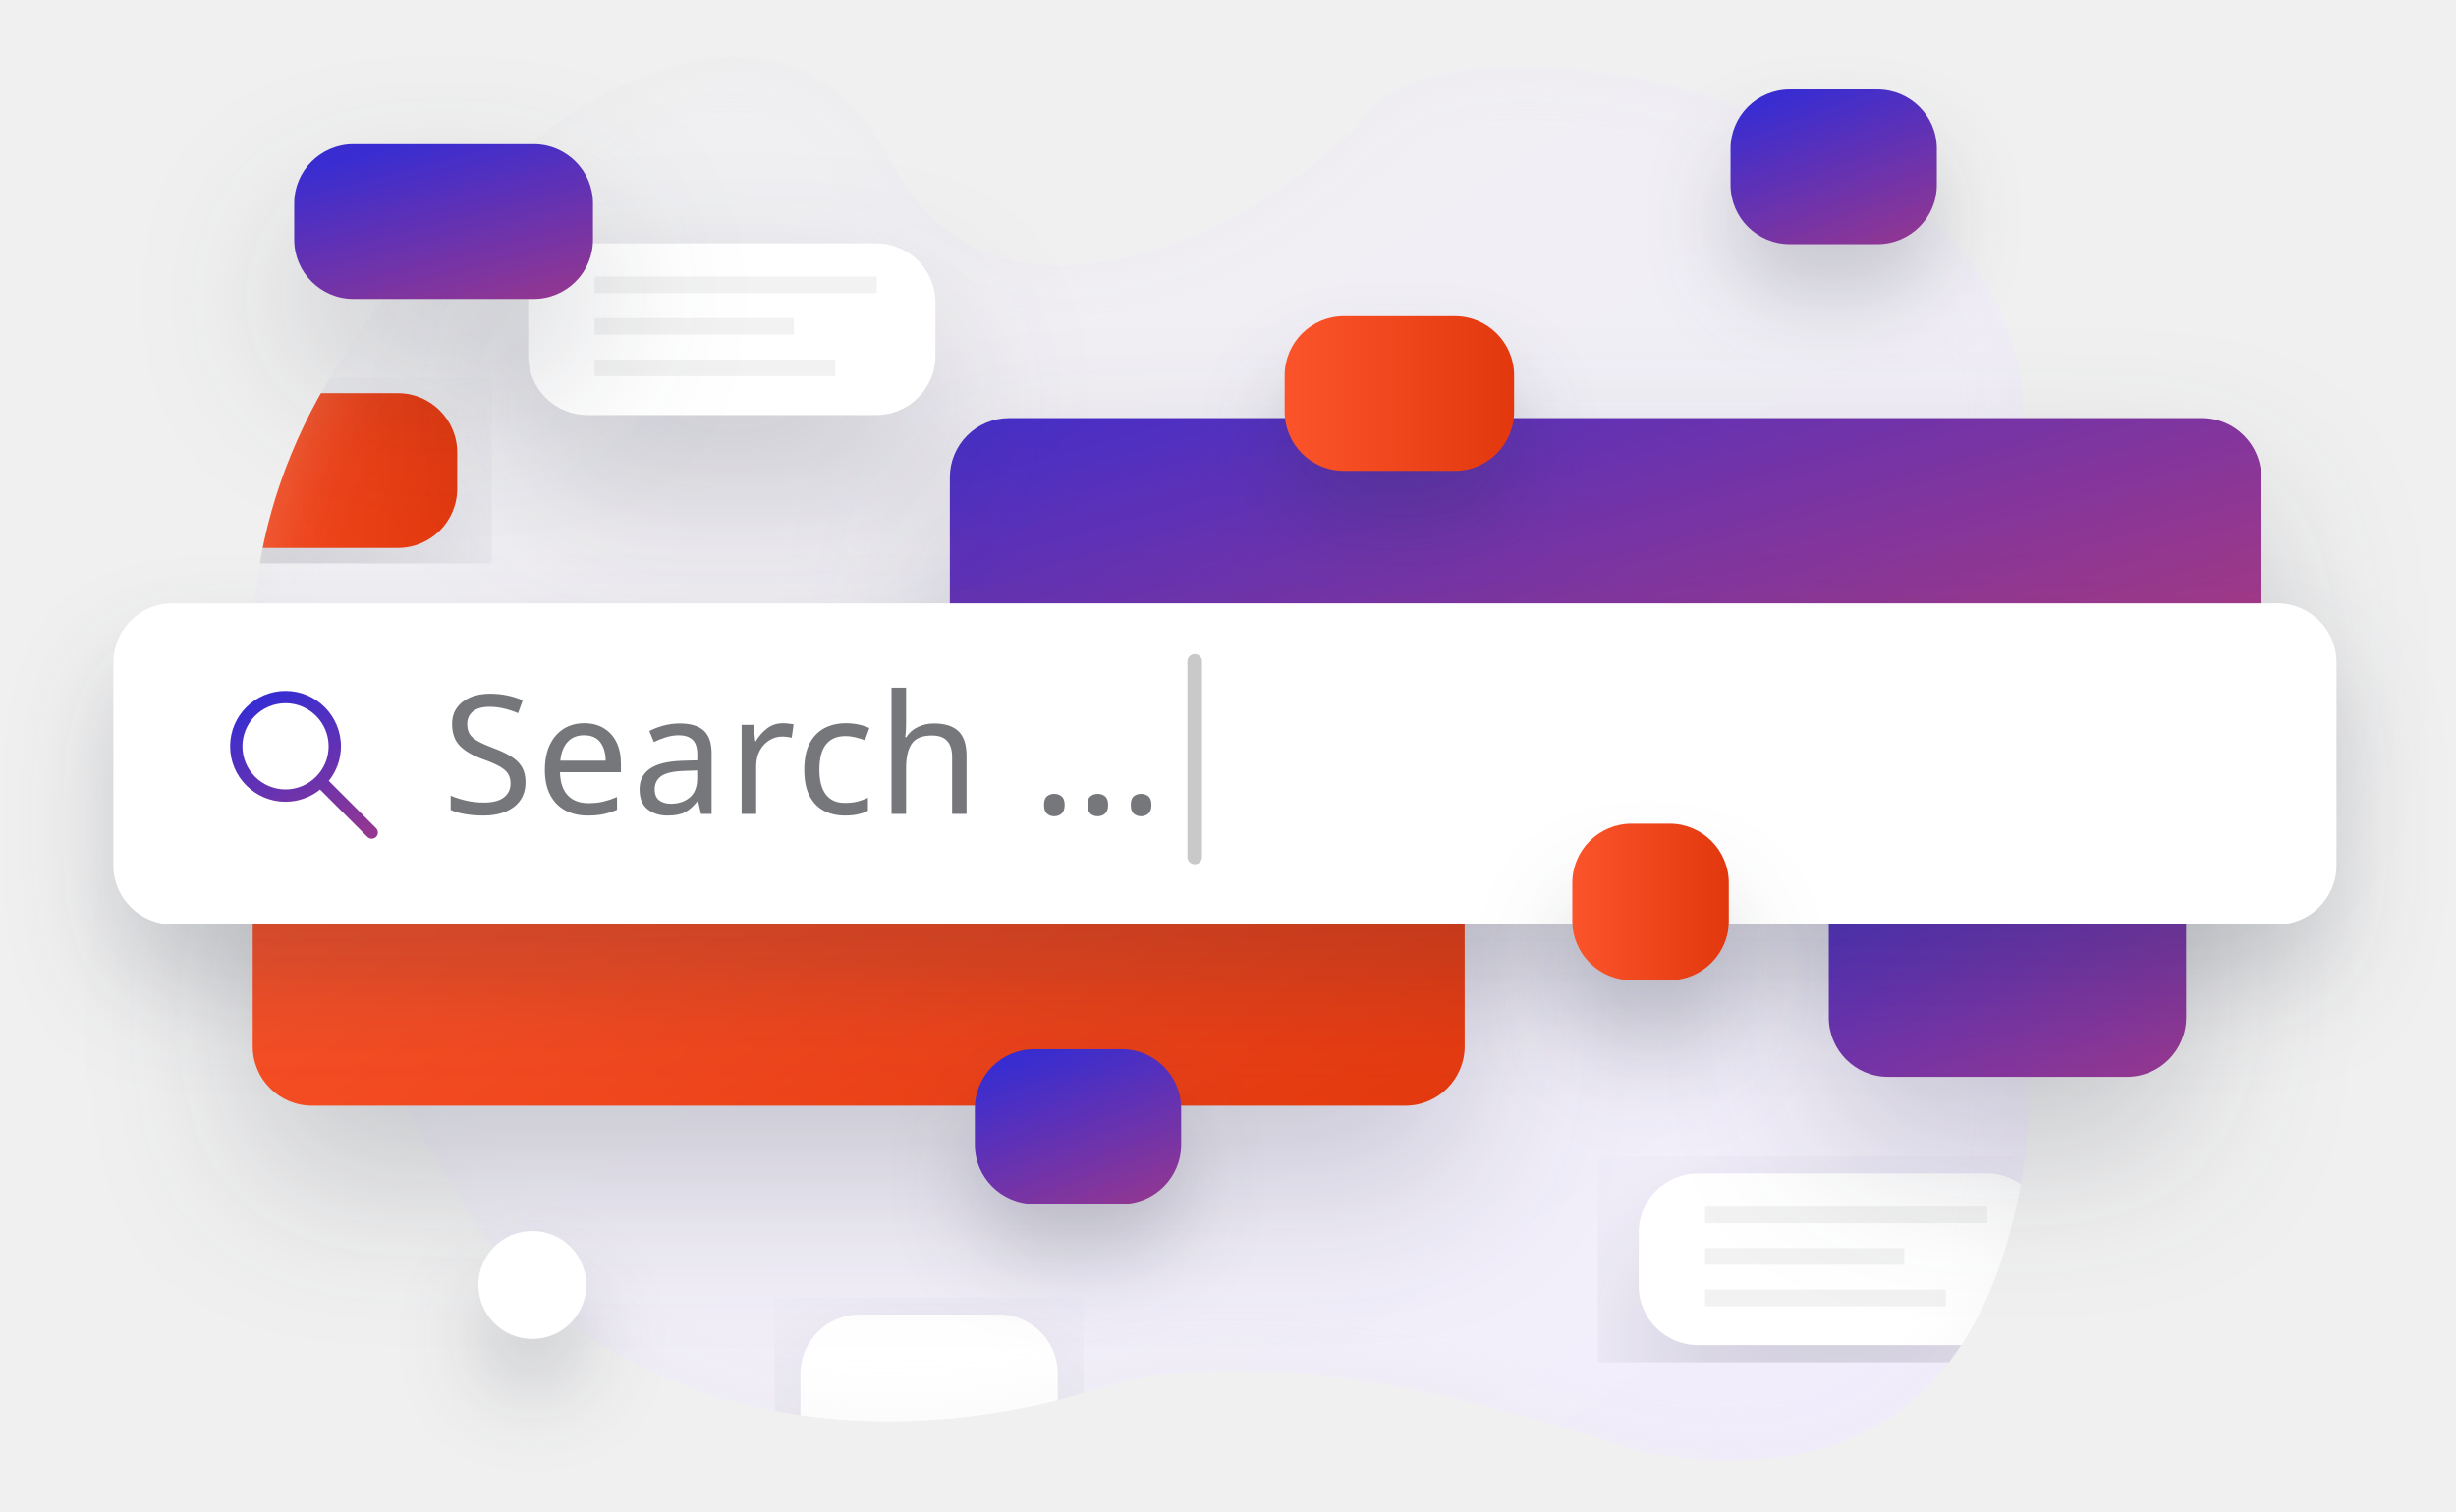
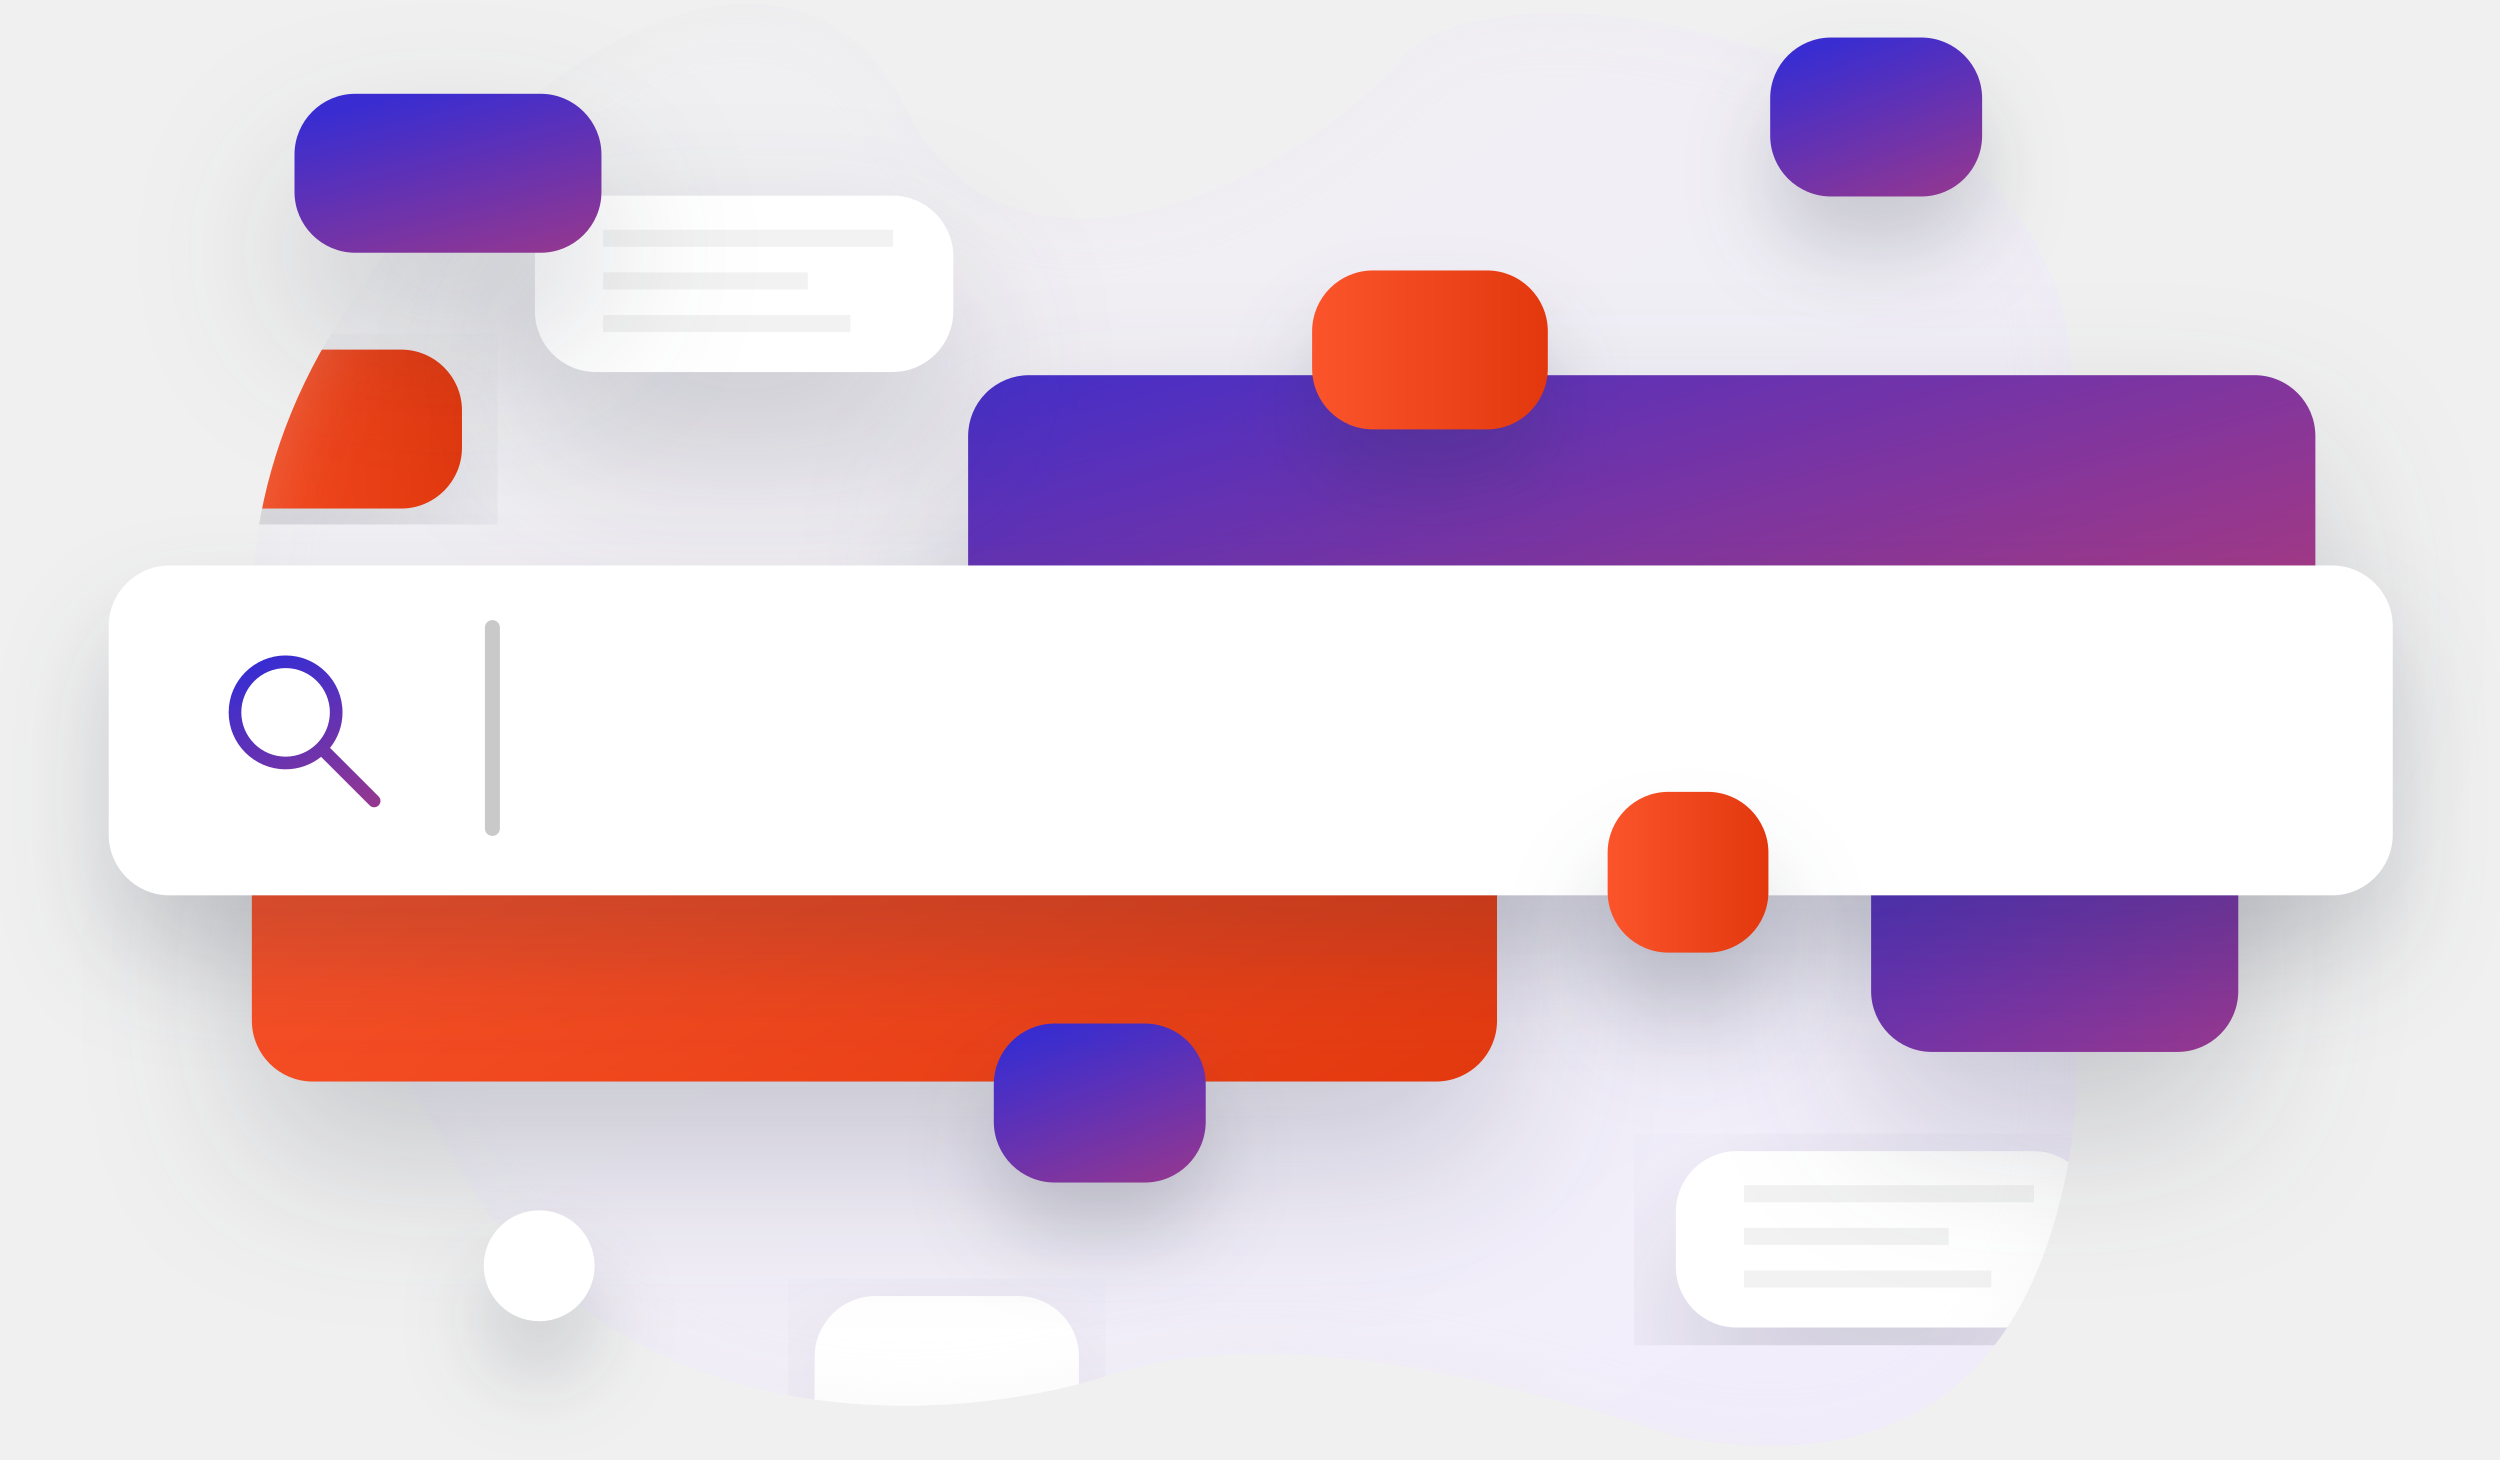
- <svg xmlns="http://www.w3.org/2000/svg" xmlns:xlink="http://www.w3.org/1999/xlink" viewBox="0 0 325 200">
+ <svg xmlns="http://www.w3.org/2000/svg" xmlns:xlink="http://www.w3.org/1999/xlink" viewBox="0 0 322 188">
  <defs>
    <linearGradient id="b" x1="5.709%" x2="98.47%" y1="-3.224%" y2="108.103%">
      <stop offset="0%" stop-color="#F0F0F0" />
      <stop offset="100%" stop-color="#F2EDFD" />
    </linearGradient>
    <path id="a" d="M184.573 185.138c-32.173-10.66-56.386-13.402-72.64-8.227-24.383 7.763-63.274 7.051-82.845-23.75-19.572-30.8-42.5-71.315-17.508-111.314C36.572 1.848 71.64-12.764 84.983 14.04c13.343 26.803 49.42 9.805 63.542-6.45 14.123-16.255 97.876 1.332 85.181 50.75-12.694 49.416 9.254 62.195-.559 97.928-6.542 23.821-22.734 33.445-48.574 28.87z" />
    <linearGradient id="f" x1="0%" y1="50.706%" y2="50.706%">
      <stop offset="0%" stop-color="#FB542B" />
      <stop offset="100%" stop-color="#E3380E" />
    </linearGradient>
    <rect id="e" width="45.734" height="20.474" x="-18" y="45.029" rx="7.841" />
    <filter id="d" width="259.6%" height="456.6%" x="-79.8%" y="-129.4%" filterUnits="objectBoundingBox">
      <feOffset dy="10" in="SourceAlpha" result="shadowOffsetOuter1" />
      <feGaussianBlur in="shadowOffsetOuter1" result="shadowBlurOuter1" stdDeviation="10.5" />
      <feColorMatrix in="shadowBlurOuter1" values="0 0 0 0 0.153 0 0 0 0 0.18 0 0 0 0 0.251 0 0 0 0.2 0" />
    </filter>
    <path id="h" d="M0 7.835C0 3.508 3.515 0 7.836 0h38.218a7.839 7.839 0 0 1 7.836 7.835v7.05c0 4.327-3.515 7.835-7.836 7.835H7.836A7.839 7.839 0 0 1 0 14.885v-7.05z" />
    <filter id="g" width="235.5%" height="421.3%" x="-67.7%" y="-116.6%" filterUnits="objectBoundingBox">
      <feOffset dy="10" in="SourceAlpha" result="shadowOffsetOuter1" />
      <feGaussianBlur in="shadowOffsetOuter1" result="shadowBlurOuter1" stdDeviation="10.5" />
      <feColorMatrix in="shadowBlurOuter1" values="0 0 0 0 0.153 0 0 0 0 0.18 0 0 0 0 0.251 0 0 0 0.2 0" />
    </filter>
    <path id="j" d="M73.156 174.771c0-4.327 3.515-7.835 7.832-7.835H99.37c4.326 0 7.832 3.513 7.832 7.835v7.05c0 4.328-3.515 7.836-7.832 7.836H80.988c-4.325 0-7.832-3.513-7.832-7.835v-7.05z" />
    <filter id="i" width="314.4%" height="421.3%" x="-107.2%" y="-116.6%" filterUnits="objectBoundingBox">
      <feOffset dy="10" in="SourceAlpha" result="shadowOffsetOuter1" />
      <feGaussianBlur in="shadowOffsetOuter1" result="shadowBlurOuter1" stdDeviation="10.5" />
      <feColorMatrix in="shadowBlurOuter1" values="0 0 0 0 0.153 0 0 0 0 0.18 0 0 0 0 0.251 0 0 0 0.2 0" />
    </filter>
    <path id="l" d="M184.573 185.138c-32.173-10.66-56.386-13.402-72.64-8.227-24.383 7.763-63.274 7.051-82.845-23.75-19.572-30.8-42.5-71.315-17.508-111.314C36.572 1.848 71.64-12.764 84.983 14.04c13.343 26.803 49.42 9.805 63.542-6.45 14.123-16.255 97.876 1.332 85.181 50.75-12.694 49.416 9.254 62.195-.559 97.928-6.542 23.821-22.734 33.445-48.574 28.87z" />
    <filter id="k" width="103.8%" height="104.8%" x="-1.9%" y="-2.4%" filterUnits="objectBoundingBox">
      <feGaussianBlur in="SourceAlpha" result="shadowBlurInner1" stdDeviation="4.5" />
      <feOffset in="shadowBlurInner1" result="shadowOffsetInner1" />
      <feComposite in="shadowOffsetInner1" in2="SourceAlpha" k2="-1" k3="1" operator="arithmetic" result="shadowInnerInner1" />
      <feColorMatrix in="shadowInnerInner1" values="0 0 0 0 0.867 0 0 0 0 0.867 0 0 0 0 0.867 0 0 0 0.2 0" />
    </filter>
    <linearGradient id="o" x1="-1.869%" x2="181.13%" y1="-18.786%" y2="141.149%">
      <stop offset="0%" stop-color="#392DD1" />
      <stop offset="100%" stop-color="#FF4343" />
    </linearGradient>
    <path id="n" d="M110.694 51.337a7.843 7.843 0 0 1 7.85-7.848H276.37a7.846 7.846 0 0 1 7.85 7.848v26.958a7.843 7.843 0 0 1-7.85 7.848H118.544a7.846 7.846 0 0 1-7.85-7.848V51.337z" />
    <filter id="m" width="142.1%" height="271.1%" x="-21%" y="-62.1%" filterUnits="objectBoundingBox">
      <feOffset dy="10" in="SourceAlpha" result="shadowOffsetOuter1" />
      <feGaussianBlur in="shadowOffsetOuter1" result="shadowBlurOuter1" stdDeviation="10.5" />
      <feColorMatrix in="shadowBlurOuter1" values="0 0 0 0 0.153 0 0 0 0 0.18 0 0 0 0 0.251 0 0 0 0.2 0" />
    </filter>
    <linearGradient id="r" x1="35.192%" x2="146.327%" y1="0%" y2="222.965%">
      <stop offset="0%" stop-color="#392DD1" />
      <stop offset="100%" stop-color="#FF4343" />
    </linearGradient>
    <path id="q" d="M227 95.848c0-4.334 3.516-7.848 7.835-7.848h31.619c4.327 0 7.835 3.509 7.835 7.848v26.957c0 4.335-3.516 7.849-7.835 7.849h-31.619c-4.327 0-7.835-3.51-7.835-7.849V95.848z" />
    <filter id="p" width="254.4%" height="271.1%" x="-77.2%" y="-62.1%" filterUnits="objectBoundingBox">
      <feOffset dy="10" in="SourceAlpha" result="shadowOffsetOuter1" />
      <feGaussianBlur in="shadowOffsetOuter1" result="shadowBlurOuter1" stdDeviation="10.5" />
      <feColorMatrix in="shadowBlurOuter1" values="0 0 0 0 0.153 0 0 0 0 0.18 0 0 0 0 0.251 0 0 0 0.2 0" />
    </filter>
    <linearGradient id="u" x1="-9.435%" x2="113.092%" y1="25.65%" y2="75.297%">
      <stop offset="0%" stop-color="#FB542B" />
      <stop offset="100%" stop-color="#E3380E" />
    </linearGradient>
    <path id="t" d="M18.44 99.661c0-4.334 3.517-7.848 7.843-7.848h144.69a7.843 7.843 0 0 1 7.844 7.848v26.957c0 4.335-3.518 7.849-7.844 7.849H26.283a7.843 7.843 0 0 1-7.844-7.849V99.661z" />
    <filter id="s" width="145.5%" height="271.1%" x="-22.8%" y="-62.1%" filterUnits="objectBoundingBox">
      <feOffset dy="10" in="SourceAlpha" result="shadowOffsetOuter1" />
      <feGaussianBlur in="shadowOffsetOuter1" result="shadowBlurOuter1" stdDeviation="10.5" />
      <feColorMatrix in="shadowBlurOuter1" values="0 0 0 0 0.153 0 0 0 0 0.18 0 0 0 0 0.251 0 0 0 0.2 0" />
    </filter>
    <path id="w" d="M0 7.835C0 3.508 3.515 0 7.836 0h38.218a7.839 7.839 0 0 1 7.836 7.835v7.05c0 4.327-3.515 7.835-7.836 7.835H7.836A7.839 7.839 0 0 1 0 14.885v-7.05z" />
    <filter id="v" width="235.5%" height="421.3%" x="-67.7%" y="-116.6%" filterUnits="objectBoundingBox">
      <feOffset dy="10" in="SourceAlpha" result="shadowOffsetOuter1" />
      <feGaussianBlur in="shadowOffsetOuter1" result="shadowBlurOuter1" stdDeviation="10.5" />
      <feColorMatrix in="shadowBlurOuter1" values="0 0 0 0 0.153 0 0 0 0 0.18 0 0 0 0 0.251 0 0 0 0.2 0" />
    </filter>
    <path id="y" d="M23.93 15.089c0-4.331 3.51-7.842 7.836-7.842h23.867c4.327 0 7.835 3.52 7.835 7.842v4.789c0 4.331-3.508 7.842-7.835 7.842H31.766c-4.328 0-7.835-3.52-7.835-7.842v-4.789z" />
    <filter id="x" width="284.6%" height="456.6%" x="-92.3%" y="-129.4%" filterUnits="objectBoundingBox">
      <feOffset dy="10" in="SourceAlpha" result="shadowOffsetOuter1" />
      <feGaussianBlur in="shadowOffsetOuter1" result="shadowBlurOuter1" stdDeviation="10.5" />
      <feColorMatrix in="shadowBlurOuter1" values="0 0 0 0 0.153 0 0 0 0 0.18 0 0 0 0 0.251 0 0 0 0.2 0" />
    </filter>
    <rect id="A" width="27.298" height="20.474" x="114" y="127" rx="7.841" />
    <filter id="z" width="246.5%" height="295.4%" x="-73.3%" y="-63.5%" filterUnits="objectBoundingBox">
      <feOffset dy="7" in="SourceAlpha" result="shadowOffsetOuter1" />
      <feGaussianBlur in="shadowOffsetOuter1" result="shadowBlurOuter1" stdDeviation="5.5" />
      <feColorMatrix in="shadowBlurOuter1" values="0 0 0 0 0.153 0 0 0 0 0.18 0 0 0 0 0.251 0 0 0 0.2 0" />
    </filter>
    <rect id="C" width="27.298" height="20.474" x="214" rx="7.841" />
    <filter id="B" width="246.5%" height="295.4%" x="-73.3%" y="-63.5%" filterUnits="objectBoundingBox">
      <feOffset dy="7" in="SourceAlpha" result="shadowOffsetOuter1" />
      <feGaussianBlur in="shadowOffsetOuter1" result="shadowBlurOuter1" stdDeviation="5.5" />
      <feColorMatrix in="shadowBlurOuter1" values="0 0 0 0 0.153 0 0 0 0 0.18 0 0 0 0 0.251 0 0 0 0.2 0" />
    </filter>
    <circle id="E" cx="55.446" cy="158.197" r="7.139" />
    <filter id="D" width="380.2%" height="380.2%" x="-140.1%" y="-91.1%" filterUnits="objectBoundingBox">
      <feOffset dy="7" in="SourceAlpha" result="shadowOffsetOuter1" />
      <feGaussianBlur in="shadowOffsetOuter1" result="shadowBlurOuter1" stdDeviation="5.5" />
      <feColorMatrix in="shadowBlurOuter1" values="0 0 0 0 0.153 0 0 0 0 0.18 0 0 0 0 0.251 0 0 0 0.2 0" />
    </filter>
    <rect id="G" width="30.358" height="20.474" x="155" y="30" rx="7.841" />
    <filter id="F" width="231.8%" height="295.4%" x="-65.9%" y="-63.5%" filterUnits="objectBoundingBox">
      <feOffset dy="7" in="SourceAlpha" result="shadowOffsetOuter1" />
      <feGaussianBlur in="shadowOffsetOuter1" result="shadowBlurOuter1" stdDeviation="5.5" />
      <feColorMatrix in="shadowBlurOuter1" values="0 0 0 0 0.153 0 0 0 0 0.18 0 0 0 0 0.251 0 0 0 0.2 0" />
    </filter>
    <path id="I" d="M0 7.843C0 3.51 3.509 0 7.83 0h278.526c4.325 0 7.831 3.513 7.831 7.843v26.803c0 4.332-3.509 7.843-7.83 7.843H7.83C3.506 42.489 0 38.976 0 34.646V7.843z" />
    <filter id="H" width="117%" height="217.7%" x="-8.5%" y="-40%" filterUnits="objectBoundingBox">
      <feOffset dy="8" in="SourceAlpha" result="shadowOffsetOuter1" />
      <feGaussianBlur in="shadowOffsetOuter1" result="shadowBlurOuter1" stdDeviation="7" />
      <feColorMatrix in="shadowBlurOuter1" values="0 0 0 0 0.153 0 0 0 0 0.18 0 0 0 0 0.251 0 0 0 0.2 0" />
    </filter>
    <rect id="K" width="20.709" height="20.709" x="193.064" y="97.156" rx="7.841" />
    <filter id="J" width="336.6%" height="336.6%" x="-118.3%" y="-70%" filterUnits="objectBoundingBox">
      <feOffset dy="10" in="SourceAlpha" result="shadowOffsetOuter1" />
      <feGaussianBlur in="shadowOffsetOuter1" result="shadowBlurOuter1" stdDeviation="6.5" />
      <feColorMatrix in="shadowBlurOuter1" values="0 0 0 0 0.153 0 0 0 0 0.18 0 0 0 0 0.251 0 0 0 0.2 0" />
    </filter>
  </defs>
  <g fill="none" fill-rule="evenodd">
-     <g transform="translate(32.769 7)">
+     <g transform="translate(31.769)">
      <mask id="c" fill="#fff">
        <use xlink:href="#a" />
      </mask>
      <use fill="url(#b)" fill-rule="nonzero" xlink:href="#a" />
      <g mask="url(#c)">
        <use fill="#000" filter="url(#d)" xlink:href="#e" />
        <use fill="url(#f)" xlink:href="#e" />
      </g>
      <g mask="url(#c)">
        <g transform="translate(184.08 148.266)">
          <use fill="#000" filter="url(#g)" xlink:href="#h" />
          <use fill="#FFF" xlink:href="#h" />
          <path fill="#F2F2F2" fill-rule="nonzero" d="M8.786 4.393h37.341V6.59H8.786zM8.786 9.884h26.358v2.197H8.786zM8.786 15.376h31.85v2.197H8.786z" />
        </g>
      </g>
      <g mask="url(#c)">
        <use fill="#000" filter="url(#i)" xlink:href="#j" />
        <use fill="#FFF" xlink:href="#j" />
      </g>
      <use fill="#000" fill-rule="nonzero" filter="url(#k)" xlink:href="#l" />
    </g>
-     <g transform="translate(15 11.834)">
+     <g transform="translate(14 4.834)">
      <use fill="#000" filter="url(#m)" xlink:href="#n" />
      <use fill="url(#o)" xlink:href="#n" />
      <use fill="#000" filter="url(#p)" xlink:href="#q" />
      <use fill="url(#r)" xlink:href="#q" />
      <use fill="#000" filter="url(#s)" xlink:href="#t" />
      <use fill="url(#u)" xlink:href="#t" />
      <g transform="translate(54.897 20.364)">
        <use fill="#000" filter="url(#v)" xlink:href="#w" />
        <use fill="#FFF" xlink:href="#w" />
        <path fill="#F2F2F2" fill-rule="nonzero" d="M8.786 4.393h37.341V6.59H8.786zM8.786 9.884h26.358v2.197H8.786zM8.786 15.376h31.85v2.197H8.786z" />
      </g>
      <use fill="#000" filter="url(#x)" xlink:href="#y" />
      <use fill="url(#r)" xlink:href="#y" />
      <use fill="#000" filter="url(#z)" xlink:href="#A" />
      <use fill="url(#r)" xlink:href="#A" />
      <use fill="#000" filter="url(#B)" xlink:href="#C" />
      <use fill="url(#r)" xlink:href="#C" />
      <g fill-rule="nonzero">
        <use fill="#000" filter="url(#D)" xlink:href="#E" />
        <use fill="#FFF" xlink:href="#E" />
      </g>
      <use fill="#000" filter="url(#F)" xlink:href="#G" />
      <use fill="url(#f)" xlink:href="#G" />
      <g transform="translate(0 68)">
        <use fill="#000" filter="url(#H)" xlink:href="#I" />
        <use fill="#FFF" xlink:href="#I" />
-         <text fill="#76777A" font-family="Poppins-Regular, Poppins" font-size="21.965" letter-spacing=".329">
-           <tspan x="43.51" y="27.863">Search</tspan>
-           <tspan x="121.575" y="27.863">…</tspan>
-         </text>
        <path fill="url(#r)" d="M17.08 18.922a5.71 5.71 0 0 1 5.703-5.705 5.71 5.71 0 0 1 5.704 5.705 5.71 5.71 0 0 1-5.704 5.702 5.71 5.71 0 0 1-5.703-5.702m17.686 10.83l-6.259-6.26a7.29 7.29 0 0 0 1.61-4.57c0-4.044-3.29-7.334-7.334-7.334-4.042 0-7.332 3.29-7.332 7.334 0 4.043 3.29 7.332 7.332 7.332a7.29 7.29 0 0 0 4.572-1.61l6.26 6.26a.813.813 0 0 0 1.151 0 .814.814 0 0 0 0-1.152" />
-         <path stroke="#C9C9C9" stroke-linecap="round" stroke-linejoin="round" stroke-width="1.931" d="M143.096 7.688v25.87" />
+         <path stroke="#C9C9C9" stroke-linecap="round" stroke-linejoin="round" stroke-width="1.931" d="M49.42 8v25.87" />
      </g>
      <use fill="#000" filter="url(#J)" xlink:href="#K" />
      <use fill="url(#f)" xlink:href="#K" />
    </g>
  </g>
</svg>
